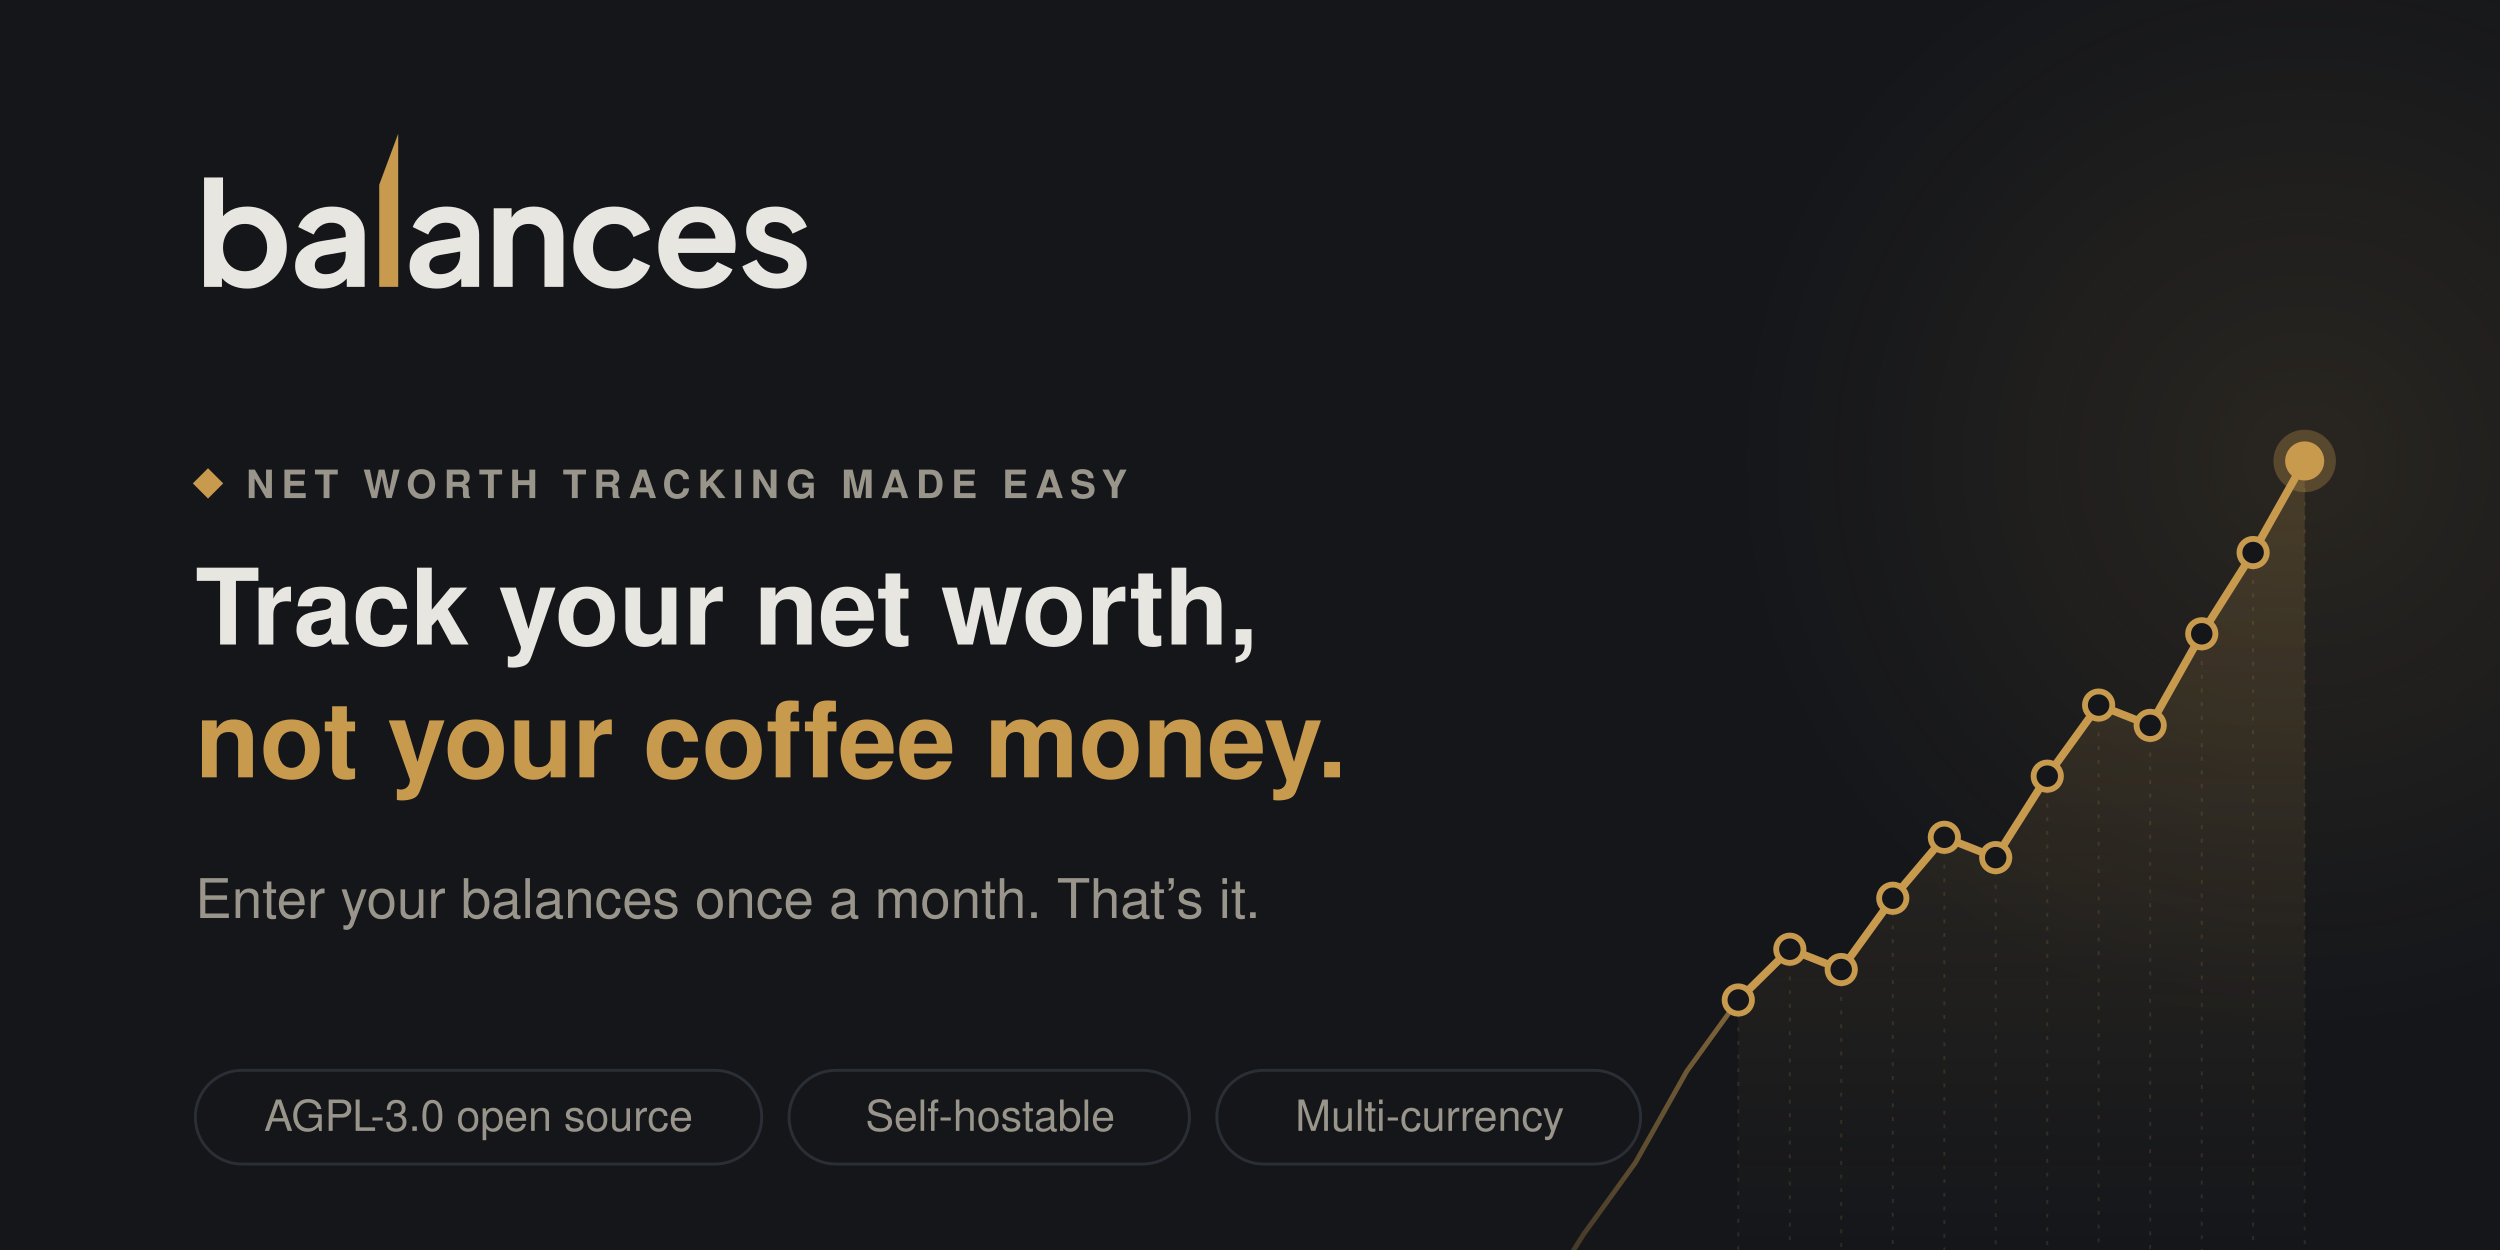
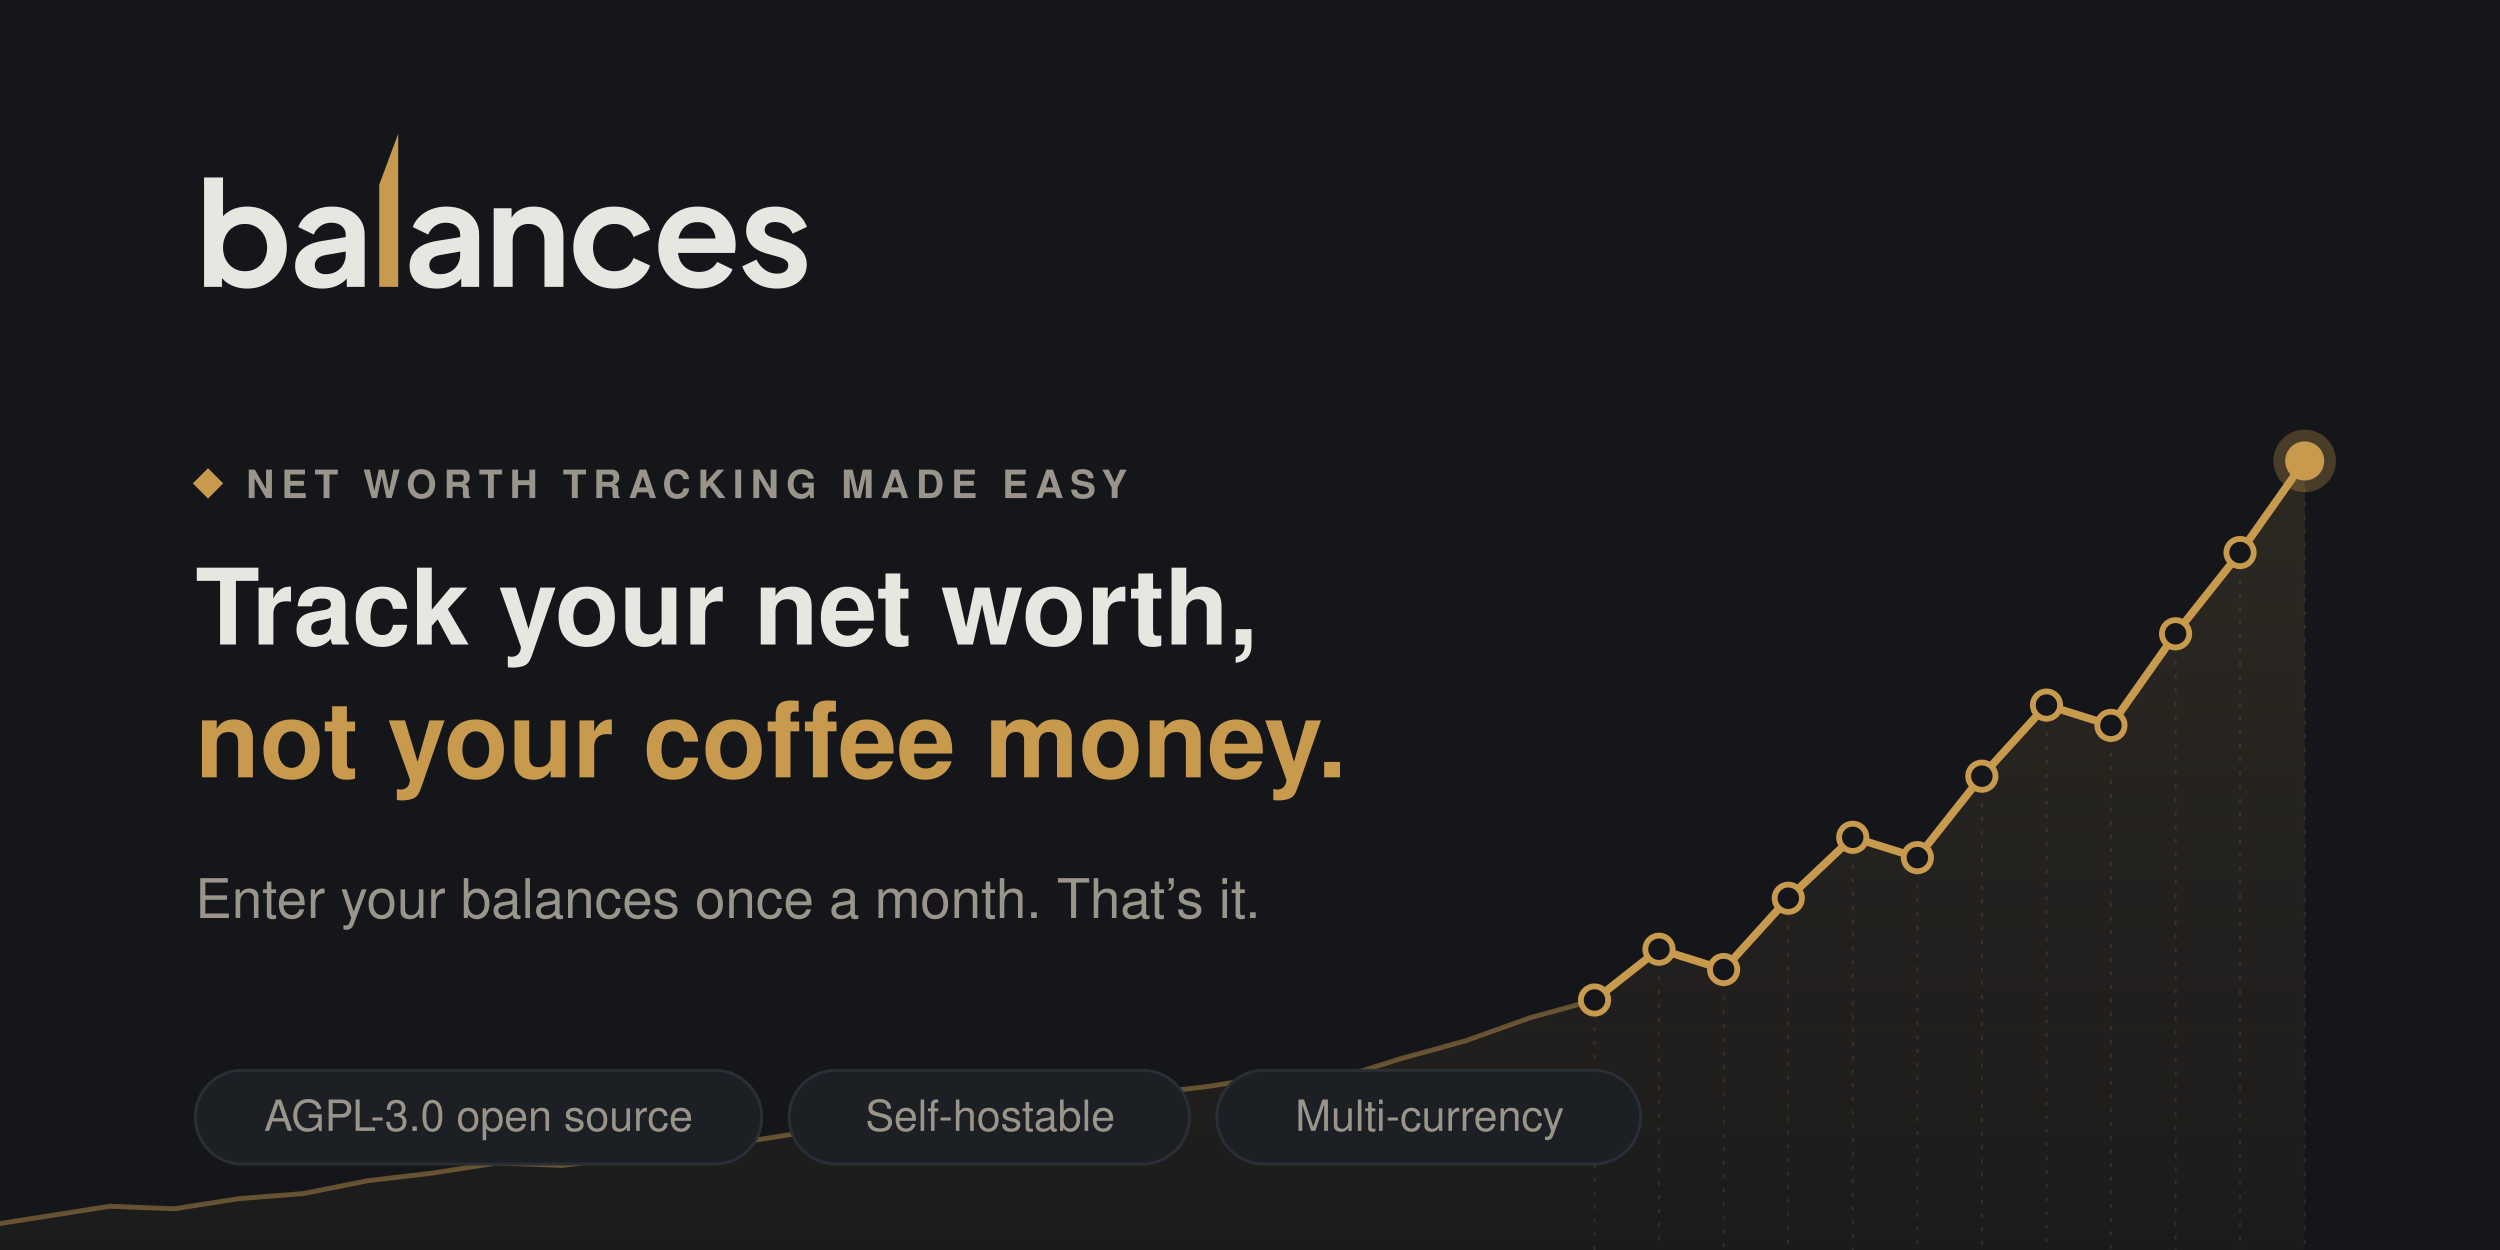
<svg xmlns="http://www.w3.org/2000/svg" viewBox="0 0 1280 640" width="1280" height="640">
  <defs>
-     <radialGradient id="glow" cx="50%" cy="50%" r="50%">
-       <stop offset="0%" stop-color="#C79A4E" stop-opacity="0.12" />
-       <stop offset="70%" stop-color="#C79A4E" stop-opacity="0" />
-     </radialGradient>
-     <linearGradient id="area" x1="0" y1="0" x2="0" y2="1">
-       <stop offset="0" stop-color="#C79A4E" stop-opacity="0.2" />
-       <stop offset="1" stop-color="#C79A4E" stop-opacity="0" />
-     </linearGradient>
-     <linearGradient id="earlier" gradientUnits="userSpaceOnUse" x1="731.818" y1="0" x2="890" y2="0">
-       <stop offset="0" stop-color="#C79A4E" stop-opacity="0" />
-       <stop offset="1" stop-color="#C79A4E" stop-opacity="0.6" />
+     <linearGradient id="below" gradientUnits="userSpaceOnUse" x1="0" y1="236" x2="0" y2="640">
+       <stop offset="0" stop-color="#C79A4E" stop-opacity="0.14" />
+       <stop offset="1" stop-color="#C79A4E" stop-opacity="0.04" />
    </linearGradient>
  </defs>
  <rect width="1280" height="640" fill="#14161A" />
-   <circle cx="1180" cy="236" r="420" fill="url(#glow)" />
  <g stroke="#C79A4E" stroke-opacity="0.16" stroke-dasharray="2 5">
-     <line x1="890.0" x2="890.0" y1="512.0" y2="640" />
-     <line x1="916.4" x2="916.4" y1="486.0" y2="640" />
-     <line x1="942.7" x2="942.7" y1="496.4" y2="640" />
-     <line x1="969.1" x2="969.1" y1="459.9" y2="640" />
-     <line x1="995.5" x2="995.5" y1="428.7" y2="640" />
-     <line x1="1021.8" x2="1021.8" y1="439.1" y2="640" />
-     <line x1="1048.2" x2="1048.2" y1="397.4" y2="640" />
-     <line x1="1074.5" x2="1074.5" y1="361.0" y2="640" />
-     <line x1="1100.9" x2="1100.9" y1="371.4" y2="640" />
-     <line x1="1127.3" x2="1127.3" y1="324.5" y2="640" />
-     <line x1="1153.6" x2="1153.6" y1="282.9" y2="640" />
+     <line x1="816.4" x2="816.4" y1="512.0" y2="640" />
+     <line x1="849.4" x2="849.4" y1="486.0" y2="640" />
+     <line x1="882.5" x2="882.5" y1="496.4" y2="640" />
+     <line x1="915.6" x2="915.6" y1="459.9" y2="640" />
+     <line x1="948.6" x2="948.6" y1="428.7" y2="640" />
+     <line x1="981.7" x2="981.7" y1="439.1" y2="640" />
+     <line x1="1014.7" x2="1014.7" y1="397.4" y2="640" />
+     <line x1="1047.8" x2="1047.8" y1="361.0" y2="640" />
+     <line x1="1080.8" x2="1080.8" y1="371.4" y2="640" />
+     <line x1="1113.9" x2="1113.9" y1="324.5" y2="640" />
+     <line x1="1146.9" x2="1146.9" y1="282.9" y2="640" />
    <line x1="1180.0" x2="1180.0" y1="236.0" y2="640" />
  </g>
-   <path d="M890.0 512.0 L916.4 486.0 L942.7 496.4 L969.1 459.9 L995.5 428.7 L1021.8 439.1 L1048.2 397.4 L1074.5 361.0 L1100.9 371.4 L1127.3 324.5 L1153.6 282.9 L1180.0 236.0 L1180 640 L890 640 Z" fill="url(#area)" />
-   <path d="M230.9 975.5 L257.3 954.6 L283.6 933.8 L310.0 939.0 L336.4 918.2 L362.7 907.8 L389.1 881.7 L415.5 866.1 L441.8 845.3 L468.2 850.5 L494.5 834.9 L520.9 808.8 L547.3 798.4 L573.6 777.6 L600.0 756.8 L626.4 762.0 L652.7 741.1 L679.1 730.7 L705.5 704.7 L731.8 689.1 L758.2 668.2 L784.5 673.4 L810.9 631.8 L837.3 595.3 L863.6 548.5 L890.0 512.0" fill="none" stroke="url(#earlier)" stroke-width="2.5" stroke-linejoin="round" />
-   <path d="M890.0 512.0 L916.4 486.0 L942.7 496.4 L969.1 459.9 L995.5 428.7 L1021.8 439.1 L1048.2 397.4 L1074.5 361.0 L1100.9 371.4 L1127.3 324.5 L1153.6 282.9 L1180.0 236.0" fill="none" stroke="#C79A4E" stroke-width="4" stroke-linejoin="round" stroke-linecap="round" />
+   <path d="M-10.0 628.0 L23.1 622.8 L56.1 617.6 L89.2 618.9 L122.2 613.7 L155.3 611.1 L188.3 604.5 L221.4 600.6 L254.4 595.4 L287.5 596.7 L320.6 592.8 L353.6 586.3 L386.7 583.7 L419.7 578.5 L452.8 573.3 L485.8 574.6 L518.9 569.3 L551.9 566.7 L585.0 560.2 L618.1 556.3 L651.1 551.1 L684.2 552.4 L717.2 542.0 L750.3 532.9 L783.3 521.1 L816.4 512.0 L849.4 486.0 L882.5 496.4 L915.6 459.9 L948.6 428.7 L981.7 439.1 L1014.7 397.4 L1047.8 361.0 L1080.8 371.4 L1113.9 324.5 L1146.9 282.9 L1180.0 236.0 L1180 640 L-10.0 640 Z" fill="url(#below)" />
+   <path d="M-10.0 628.0 L23.1 622.8 L56.1 617.6 L89.2 618.9 L122.2 613.7 L155.3 611.1 L188.3 604.5 L221.4 600.6 L254.4 595.4 L287.5 596.7 L320.6 592.8 L353.6 586.3 L386.7 583.7 L419.7 578.5 L452.8 573.3 L485.8 574.6 L518.9 569.3 L551.9 566.7 L585.0 560.2 L618.1 556.3 L651.1 551.1 L684.2 552.4 L717.2 542.0 L750.3 532.9 L783.3 521.1 L816.4 512.0" fill="none" stroke="#C79A4E" stroke-opacity="0.45" stroke-width="2.5" stroke-linejoin="round" />
+   <path d="M816.4 512.0 L849.4 486.0 L882.5 496.4 L915.6 459.9 L948.6 428.7 L981.7 439.1 L1014.7 397.4 L1047.8 361.0 L1080.8 371.4 L1113.9 324.5 L1146.9 282.9 L1180.0 236.0" fill="none" stroke="#C79A4E" stroke-width="4" stroke-linejoin="round" stroke-linecap="round" />
  <g fill="#14161A" stroke="#C79A4E" stroke-width="3">
-     <circle cx="890.0" cy="512.0" r="7" />
-     <circle cx="916.4" cy="486.0" r="7" />
-     <circle cx="942.7" cy="496.4" r="7" />
-     <circle cx="969.1" cy="459.9" r="7" />
-     <circle cx="995.5" cy="428.7" r="7" />
-     <circle cx="1021.8" cy="439.1" r="7" />
-     <circle cx="1048.2" cy="397.4" r="7" />
-     <circle cx="1074.5" cy="361.0" r="7" />
-     <circle cx="1100.9" cy="371.4" r="7" />
-     <circle cx="1127.3" cy="324.5" r="7" />
-     <circle cx="1153.6" cy="282.9" r="7" />
+     <circle cx="816.4" cy="512.0" r="7" />
+     <circle cx="849.4" cy="486.0" r="7" />
+     <circle cx="882.5" cy="496.4" r="7" />
+     <circle cx="915.6" cy="459.9" r="7" />
+     <circle cx="948.6" cy="428.7" r="7" />
+     <circle cx="981.7" cy="439.1" r="7" />
+     <circle cx="1014.7" cy="397.4" r="7" />
+     <circle cx="1047.8" cy="361.0" r="7" />
+     <circle cx="1080.8" cy="371.4" r="7" />
+     <circle cx="1113.9" cy="324.5" r="7" />
+     <circle cx="1146.9" cy="282.9" r="7" />
  </g>
  <circle cx="1180" cy="236.0" r="10" fill="#C79A4E" stroke="#C79A4E" stroke-opacity="0.3" stroke-width="12" paint-order="stroke" />
  <g transform="translate(95.56,64) scale(0.74)">
    <g transform="translate(6,111.98)">
      <g transform="translate(0.00,0) scale(0.1,-0.1)" fill="#E8E6E1">
        <path d="M357.75 -12Q298.5 -12 249.0 11.25Q199.5 34.5 170.75 79L184.25 105V0H60.5V757H191.75V435.5L171.5 463.25Q199.75 506.75 248.0 531.125Q296.25 555.5 358.5 555.5Q436 555.5 498.125 517.875Q560.25 480.25 596.625 416.125Q633 352 633 271.75Q633 192.5 597.0 127.875Q561 63.25 498.875 25.625Q436.75 -12 357.75 -12ZM343.25 108Q388.25 108 422.875 129.0Q457.5 150 477.125 187.125Q496.75 224.25 496.75 271.75Q496.75 319.5 477.125 356.125Q457.5 392.75 422.875 414.125Q388.25 435.5 343.25 435.5Q299.75 435.5 265.25 414.5Q230.75 393.5 211.25 356.375Q191.75 319.25 191.75 271.75Q191.75 224.25 211.25 187.125Q230.75 150 265.25 129.0Q299.75 108 343.25 108Z" />
      </g>
      <g transform="translate(65.20,0) scale(0.1,-0.1)" fill="#E8E6E1">
        <path d="M226 -12Q169 -12 126.75 7.125Q84.5 26.25 61.5 61.375Q38.5 96.5 38.5 144.25Q38.5 189.25 58.75 224.5Q79 259.75 121.125 283.75Q163.25 307.75 226.75 317.75L404.5 346.75V247.25L251.5 220.5Q213 213.5 193.875 195.875Q174.75 178.25 174.75 148.75Q174.75 121 196.125 104.25Q217.5 87.5 249.75 87.5Q291.25 87.5 322.5 105.375Q353.75 123.25 371.125 153.875Q388.5 184.5 388.5 221.5V362Q388.5 397.25 361.375 420.5Q334.25 443.75 288.75 443.75Q246.5 443.75 214.375 421.125Q182.25 398.5 167.25 361.75L60.25 413.75Q76 456.75 110.375 488.5Q144.75 520.25 192.0 537.875Q239.25 555.5 294 555.5Q360.5 555.5 411.625 531.0Q462.75 506.5 491.25 463.0Q519.75 419.5 519.75 362V0H396V92.75L424.25 94.5Q402.75 60 373.625 36.25Q344.5 12.5 307.625 0.25Q270.75 -12 226 -12Z" />
      </g>
      <g transform="translate(121.20,0) scale(0.1,-0.1)" fill="#C79A4E">
        <path d="M60.5 0L191.75 0L191.75 1059.80L60.5 706.53Z" />
      </g>
      <g transform="translate(144.40,0) scale(0.1,-0.1)" fill="#E8E6E1">
        <path d="M226 -12Q169 -12 126.75 7.125Q84.5 26.25 61.5 61.375Q38.5 96.5 38.5 144.25Q38.5 189.25 58.75 224.5Q79 259.75 121.125 283.75Q163.25 307.75 226.75 317.75L404.5 346.75V247.25L251.5 220.5Q213 213.5 193.875 195.875Q174.75 178.25 174.75 148.75Q174.75 121 196.125 104.25Q217.5 87.5 249.75 87.5Q291.25 87.5 322.5 105.375Q353.75 123.25 371.125 153.875Q388.5 184.5 388.5 221.5V362Q388.5 397.25 361.375 420.5Q334.25 443.75 288.75 443.75Q246.5 443.75 214.375 421.125Q182.25 398.5 167.25 361.75L60.25 413.75Q76 456.75 110.375 488.5Q144.75 520.25 192.0 537.875Q239.25 555.5 294 555.5Q360.5 555.5 411.625 531.0Q462.75 506.5 491.25 463.0Q519.75 419.5 519.75 362V0H396V92.75L424.25 94.5Q402.75 60 373.625 36.25Q344.5 12.5 307.625 0.25Q270.75 -12 226 -12Z" />
      </g>
      <g transform="translate(200.40,0) scale(0.1,-0.1)" fill="#E8E6E1">
        <path d="M60.5 0V543.5H184.25V436.5L174 455.5Q193.25 505.25 236.5 530.375Q279.75 555.5 337.5 555.5Q398.25 555.5 444.5 529.5Q490.75 503.5 516.875 457.25Q543 411 543 350.023V0H411.75V319Q411.75 355.25 398.0 381.0Q384.25 406.75 359.43 421.125Q334.61 435.5 302.305 435.5Q270 435.5 244.75 421.125Q219.5 406.75 205.625 380.875Q191.75 355 191.75 319V0Z" />
      </g>
      <g transform="translate(257.70,0) scale(0.1,-0.1)" fill="#E8E6E1">
        <path d="M322.75 -12Q241.5 -12 177.375 25.375Q113.25 62.75 75.875 127.375Q38.5 192 38.5 272.75Q38.5 353.5 75.5 417.625Q112.5 481.75 177.0 518.625Q241.5 555.5 322.75 555.5Q381 555.5 431.0 535.25Q481 515 517.25 479.25Q553.5 443.5 569.75 395.25L455.25 344.5Q439.75 386 404.375 410.75Q369 435.5 322.75 435.5Q280.25 435.5 246.75 414.625Q213.25 393.75 194.0 356.625Q174.75 319.5 174.75 271.75Q174.75 224.25 194.0 187.125Q213.25 150 246.75 129.0Q280.25 108 322.75 108Q369.75 108 404.625 132.75Q439.5 157.5 455.25 199.5L569.75 147.5Q554.25 101.75 518.0 65.5Q481.75 29.25 431.75 8.625Q381.75 -12 322.75 -12Z" />
      </g>
      <g transform="translate(316.50,0) scale(0.1,-0.1)" fill="#E8E6E1">
        <path d="M318.75 -12Q234.75 -12 171.625 26.0Q108.5 64 73.5 128.75Q38.5 193.5 38.5 273Q38.5 354.75 74.375 418.375Q110.25 482 171.375 518.75Q232.5 555.5 309.25 555.5Q372.5 555.5 421.375 534.75Q470.25 514 504.125 477.125Q538 440.25 555.75 392.5Q573.5 344.75 573.5 290Q573.5 275.5 572.125 260.75Q570.75 246 567.25 234.5H147.25V334.5H492.75L430.5 288Q440.25 334 426.625 370.0Q413 406 382.375 427.0Q351.75 448 309.25 448Q267.5 448 235.875 427.25Q204.25 406.5 187.75 367.125Q171.25 327.75 174.75 272Q170.5 221.5 188.125 183.375Q205.75 145.25 240.125 124.125Q274.5 103 320.25 103Q365 103 396.375 122.0Q427.75 141 446 172.5L552 121.25Q536 82.25 501.875 52.125Q467.75 22 421.125 5.0Q374.5 -12 318.75 -12Z" />
      </g>
      <g transform="translate(375.70,0) scale(0.1,-0.1)" fill="#E8E6E1">
        <path d="M267.5 -12Q180.75 -12 116.375 29.625Q52 71.25 27.5 142L125.75 188.5Q147.25 143.25 184.625 117.25Q222 91.25 267.5 91.25Q303.5 91.25 324.5 106.875Q345.5 122.5 345.5 149.25Q345.5 165.25 337.0 175.75Q328.5 186.25 314.25 193.75Q300 201.25 282.5 206L193.5 231Q124.75 250.5 89.5 291.875Q54.25 333.25 54.25 389.25Q54.25 439.25 79.75 476.5Q105.25 513.75 150.75 534.625Q196.25 555.5 254.5 555.5Q331.5 555.5 390.75 518.5Q450 481.5 474.5 414.75L375.25 368.25Q361.25 405 328.25 426.75Q295.25 448.5 253.75 448.5Q220.75 448.5 201.625 433.75Q182.5 419 182.5 394.5Q182.5 379.5 190.5 368.75Q198.5 358 213.25 350.75Q228 343.5 246.5 338L334 312Q401.25 292.25 437.375 251.875Q473.5 211.5 473.5 153.75Q473.5 104.5 447.5 67.25Q421.5 30 375.5 9.0Q329.5 -12 267.5 -12Z" />
      </g>
    </g>
  </g>
  <rect x="101" y="242" width="11" height="11" fill="#C79A4E" transform="rotate(45 106.5 247.5)" />
  <text x="126" y="255" font-family="Helvetica,Arial,sans-serif" font-weight="600" font-size="20" letter-spacing="3.6" fill="#9A958B">NET WORTH TRACKING MADE EASY</text>
  <g font-family="Helvetica,Arial,sans-serif" font-weight="700" font-size="54">
    <text x="100" y="330" fill="#E8E6E1">Track your net worth,</text>
    <text x="100" y="398" fill="#C79A4E">not your coffee money.</text>
  </g>
  <text x="100" y="470" font-family="Helvetica,Arial,sans-serif" font-size="28" fill="#9A958B">Enter your balances once a month. That’s it.</text>
  <g font-family="Helvetica,Arial,sans-serif" font-weight="500" font-size="22" fill="#9A958B">
-     <rect x="100" y="548" width="290" height="48" rx="24" fill="#14161A" stroke="#2A2E35" stroke-width="1.5" />
+     <rect x="100" y="548" width="290" height="48" rx="24" fill="#1C1F24" stroke="#2A2E35" stroke-width="1.5" />
    <text x="245" y="579" text-anchor="middle">AGPL-3.0 open source</text>
-     <rect x="404" y="548" width="205" height="48" rx="24" fill="#14161A" stroke="#2A2E35" stroke-width="1.5" />
+     <rect x="404" y="548" width="205" height="48" rx="24" fill="#1C1F24" stroke="#2A2E35" stroke-width="1.5" />
    <text x="507" y="579" text-anchor="middle">Self-hostable</text>
-     <rect x="623" y="548" width="217" height="48" rx="24" fill="#14161A" stroke="#2A2E35" stroke-width="1.5" />
+     <rect x="623" y="548" width="217" height="48" rx="24" fill="#1C1F24" stroke="#2A2E35" stroke-width="1.5" />
    <text x="732" y="579" text-anchor="middle">Multi-currency</text>
  </g>
</svg>
